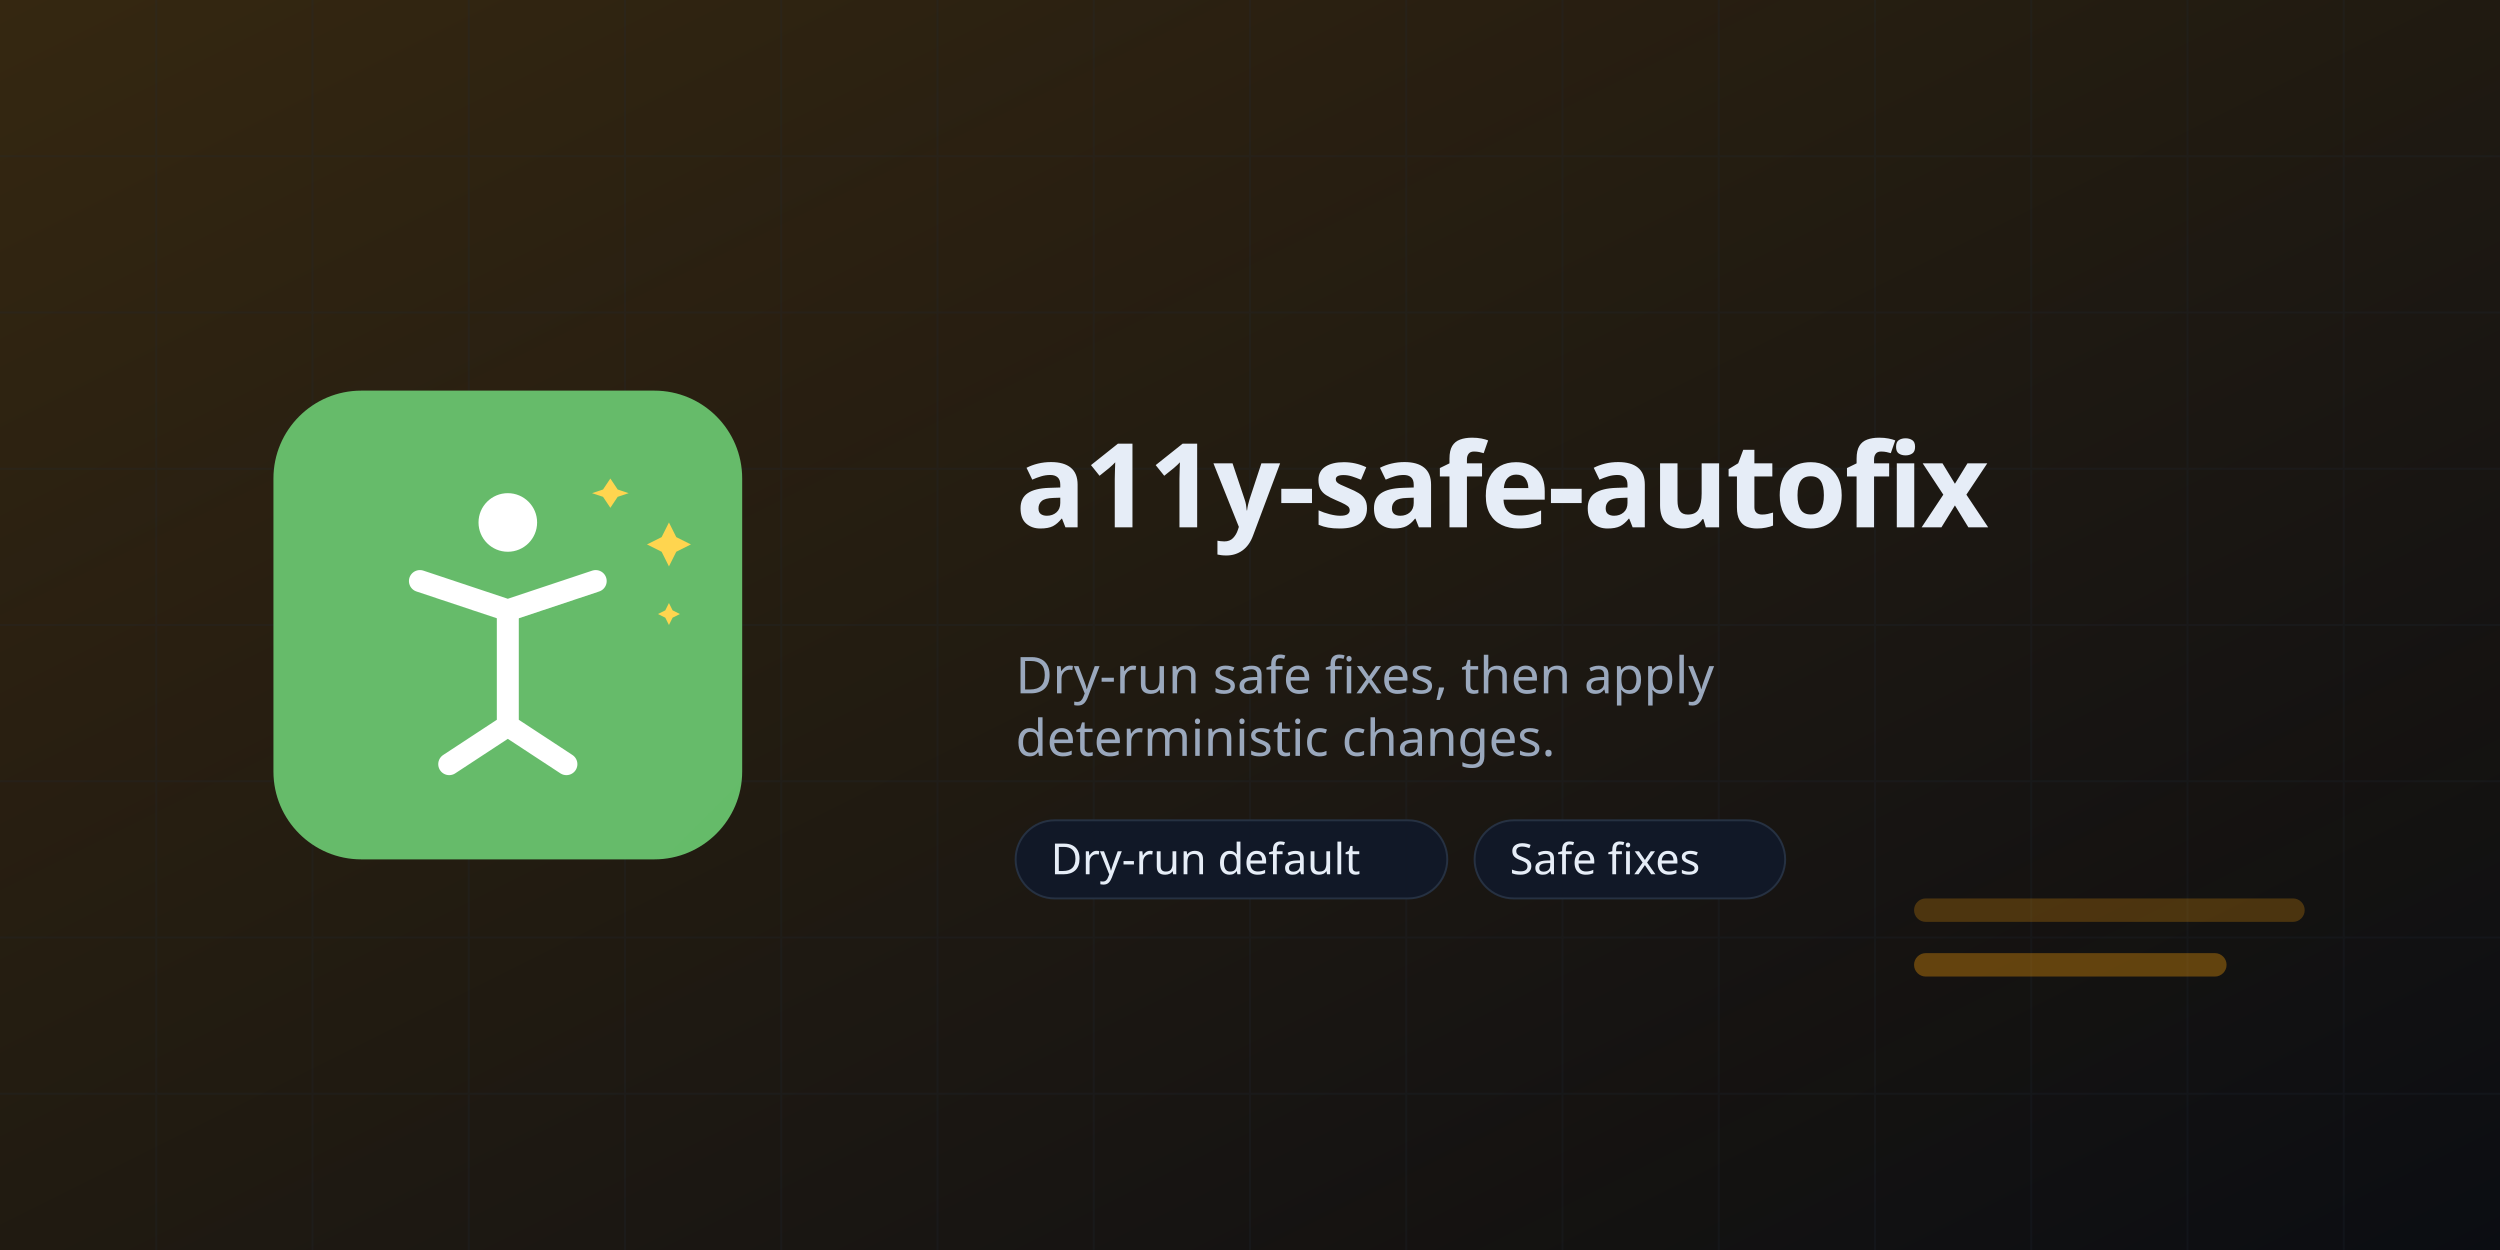
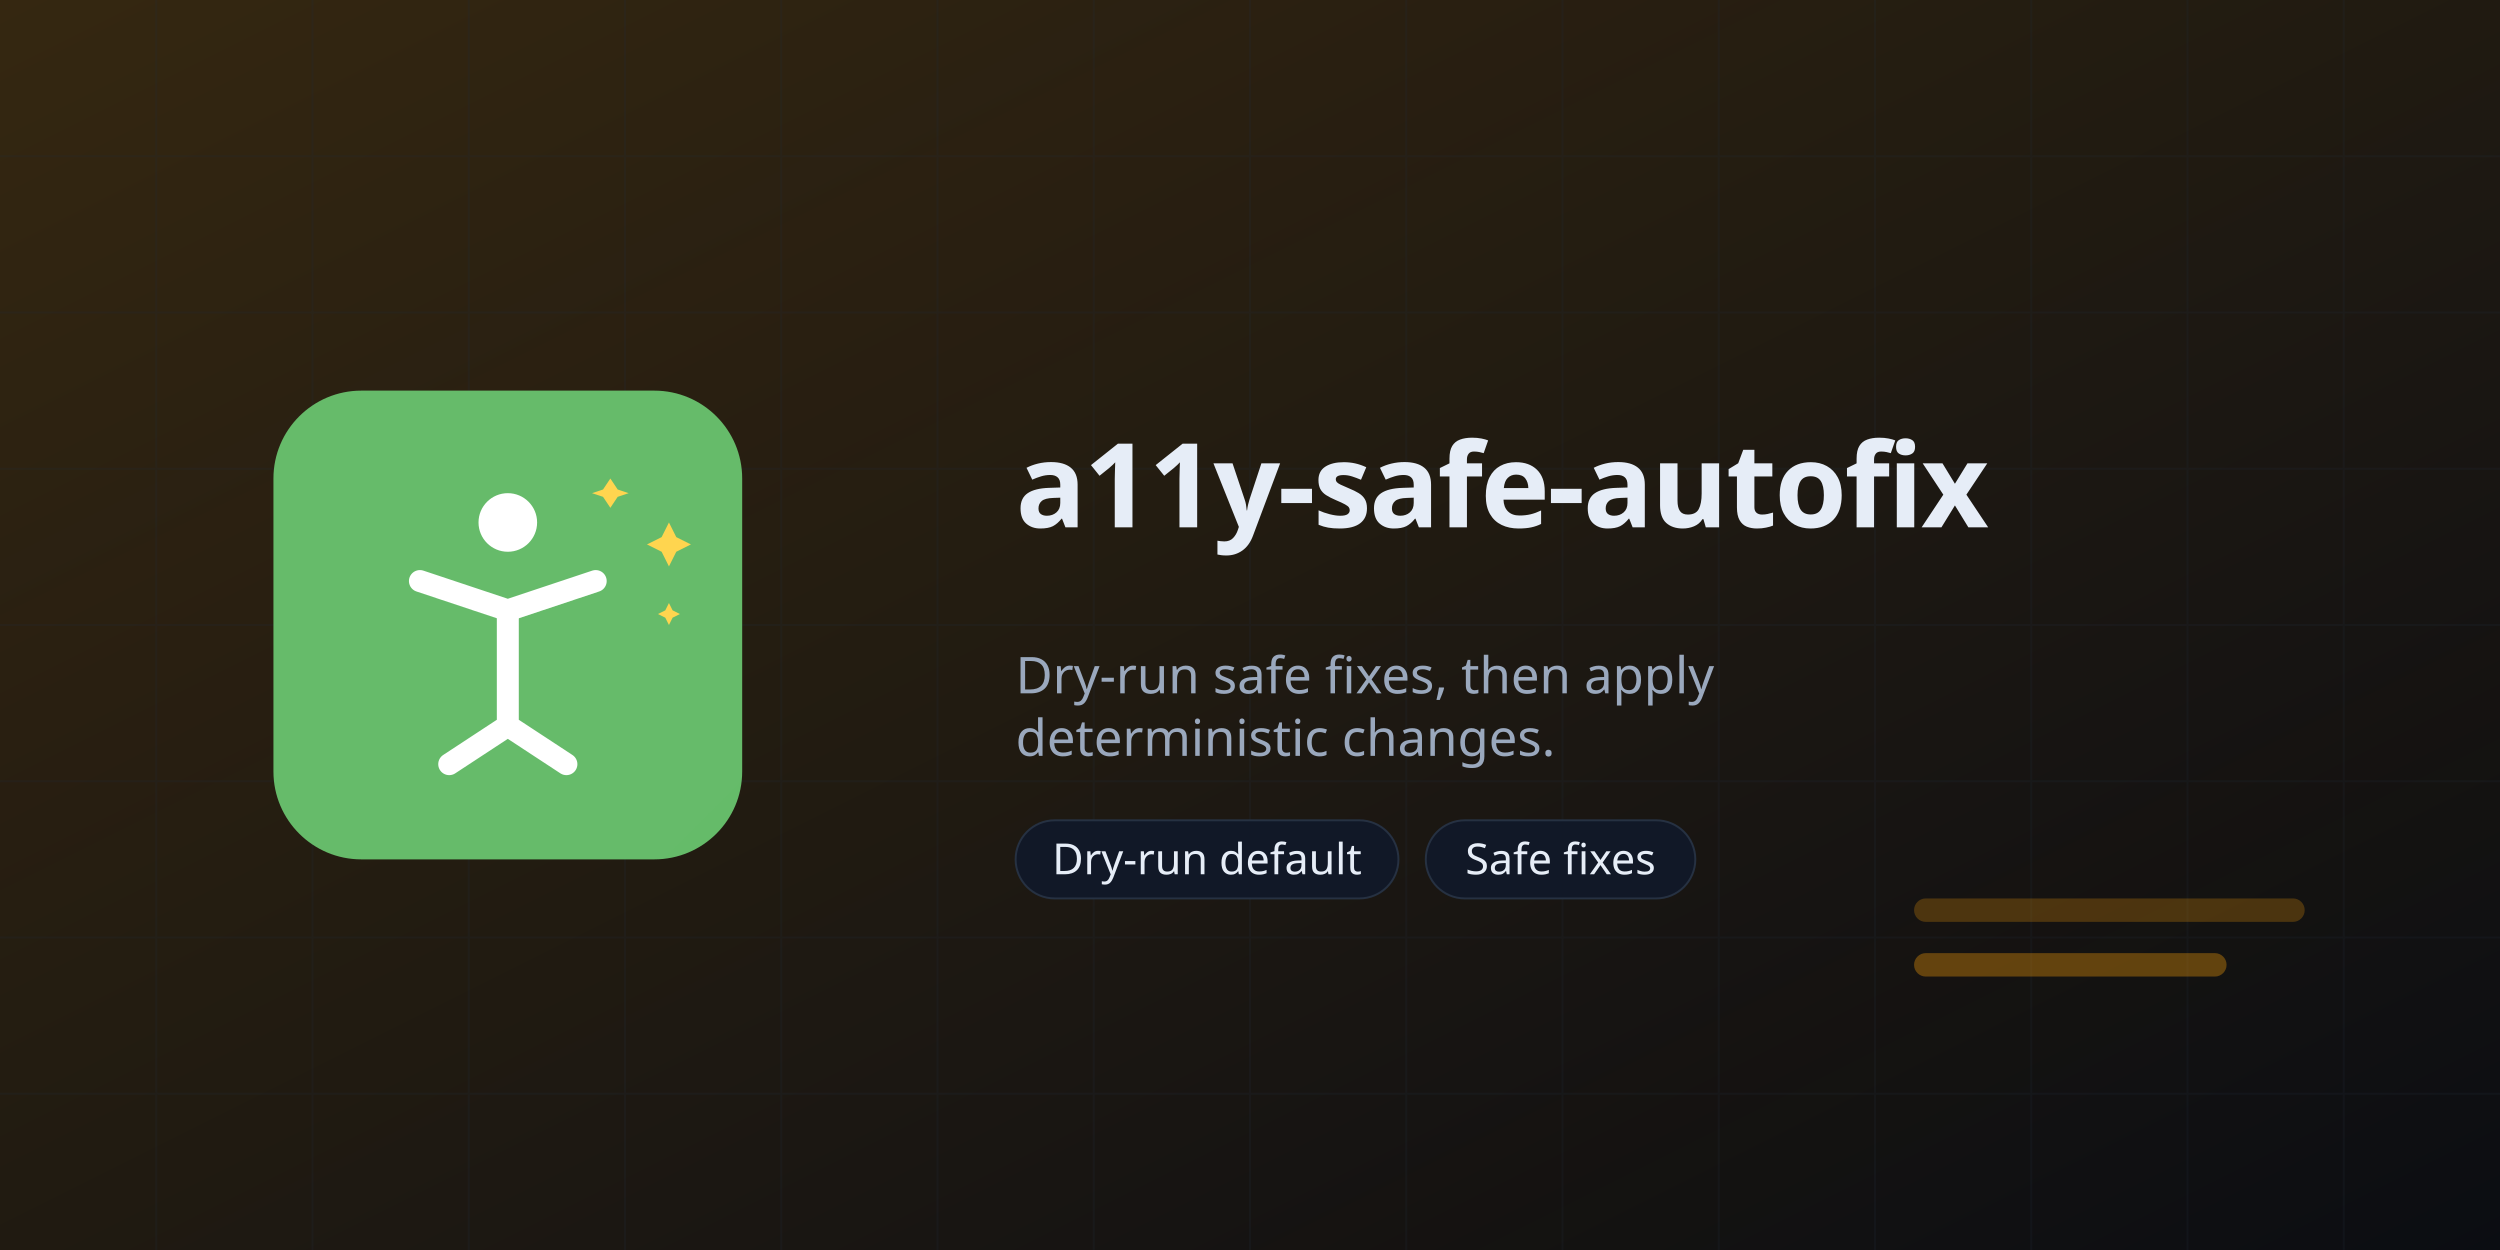
<svg xmlns="http://www.w3.org/2000/svg" width="1280" height="640" fill="none" style="color-scheme:light dark" viewBox="0 0 1280 640">
  <style>text{font-family:"Space Grotesk","Sora","IBM Plex Sans",sans-serif}</style>
  <defs>
    <linearGradient id="edge" x1="0" x2="1" y1="0" y2="1">
      <stop offset="0" stop-color="#F59E0B" stop-opacity=".18" />
      <stop offset="1" stop-color="#F59E0B" stop-opacity="0" />
    </linearGradient>
  </defs>
  <path fill="#0B0D12" d="M0 0h1280v640H0z" />
  <path fill="url(#edge)" d="M0 0h1280v640H0z" />
  <path stroke="#1F2A37" d="M80 0v640M160 0v640M240 0v640M320 0v640M400 0v640M480 0v640M560 0v640M640 0v640M720 0v640M800 0v640M880 0v640M960 0v640m80-640v640m80-640v640m80-640v640M0 80h1280M0 160h1280M0 240h1280M0 320h1280M0 400h1280M0 480h1280M0 560h1280" opacity=".22" />
  <g transform="translate(140 200)scale(3.75)">
    <g clip-path="url(#clip0_313_20)">
      <path fill="url(#paint0_linear_313_20)" d="M52 0H12C5.373 0 0 5.373 0 12v40c0 6.627 5.373 12 12 12h40c6.627 0 12-5.373 12-12V12c0-6.627-5.373-12-12-12" />
      <path fill="#fff" d="M32 22a4 4 0 1 0 0-8 4 4 0 0 0 0 8" />
      <path stroke="#fff" stroke-linecap="round" stroke-width="3" d="m20 26 12 4 12-4" />
      <path stroke="#fff" stroke-linecap="round" stroke-linejoin="round" stroke-width="3" d="M32 30v15.75m0 0L24 51m8-5.25L40 51" />
      <path fill="#FFD54F" d="m54 18 1 2 2 1-2 1-1 2-1-2-2-1 2-1zm-8-6 1 1.5 1.5.5-1.5.5-1 1.5-1-1.5-1.5-.5 1.5-.5zm8 17 .5 1 1 .5-1 .5-.5 1-.5-1-1-.5 1-.5z" />
    </g>
    <defs>
      <linearGradient id="paint0_linear_313_20" x1="0" x2="4096" y1="0" y2="4096" gradientUnits="userSpaceOnUse">
        <stop stop-color="#66BB6A" />
        <stop offset="1" stop-color="#43A047" />
      </linearGradient>
      <clipPath id="clip0_313_20">
        <path fill="#fff" d="M0 0h64v64H0z" />
      </clipPath>
    </defs>
  </g>
  <text x="520" y="270" fill="#E6EDF7" font-size="60" font-weight="700" letter-spacing="-.02em">a11y-safe-autofix</text>
  <text x="520" y="355" fill="#9AA8BD" font-size="26">Dry-run safe fixes, then apply</text>
  <text x="520" y="387" fill="#9AA8BD" font-size="26">deterministic changes.</text>
  <g transform="translate(520 420)">
-     <rect width="221" height="40" fill="#111827" stroke="#263142" rx="20" />
-     <text x="18" y="20" fill="#E6EDF7" dominant-baseline="middle" font-size="22">Dry-run default</text>
+     <rect width="196" height="40" fill="#111827" stroke="#263142" rx="20" />
+     <text x="98" y="20" fill="#E6EDF7" dominant-baseline="middle" font-size="22" text-anchor="middle">Dry-run default</text>
  </g>
-   <g transform="translate(755 420)">
-     <rect width="159" height="40" fill="#111827" stroke="#263142" rx="20" />
-     <text x="18" y="20" fill="#E6EDF7" dominant-baseline="middle" font-size="22">Safe fixes</text>
+   <g transform="translate(730 420)">
+     <rect width="138" height="40" fill="#111827" stroke="#263142" rx="20" />
+     <text x="69" y="20" fill="#E6EDF7" dominant-baseline="middle" font-size="22" text-anchor="middle">Safe fixes</text>
  </g>
  <rect width="200" height="12" x="980" y="460" fill="#F59E0B" fill-opacity=".25" rx="6" />
  <rect width="160" height="12" x="980" y="488" fill="#F59E0B" fill-opacity=".35" rx="6" />
</svg>
